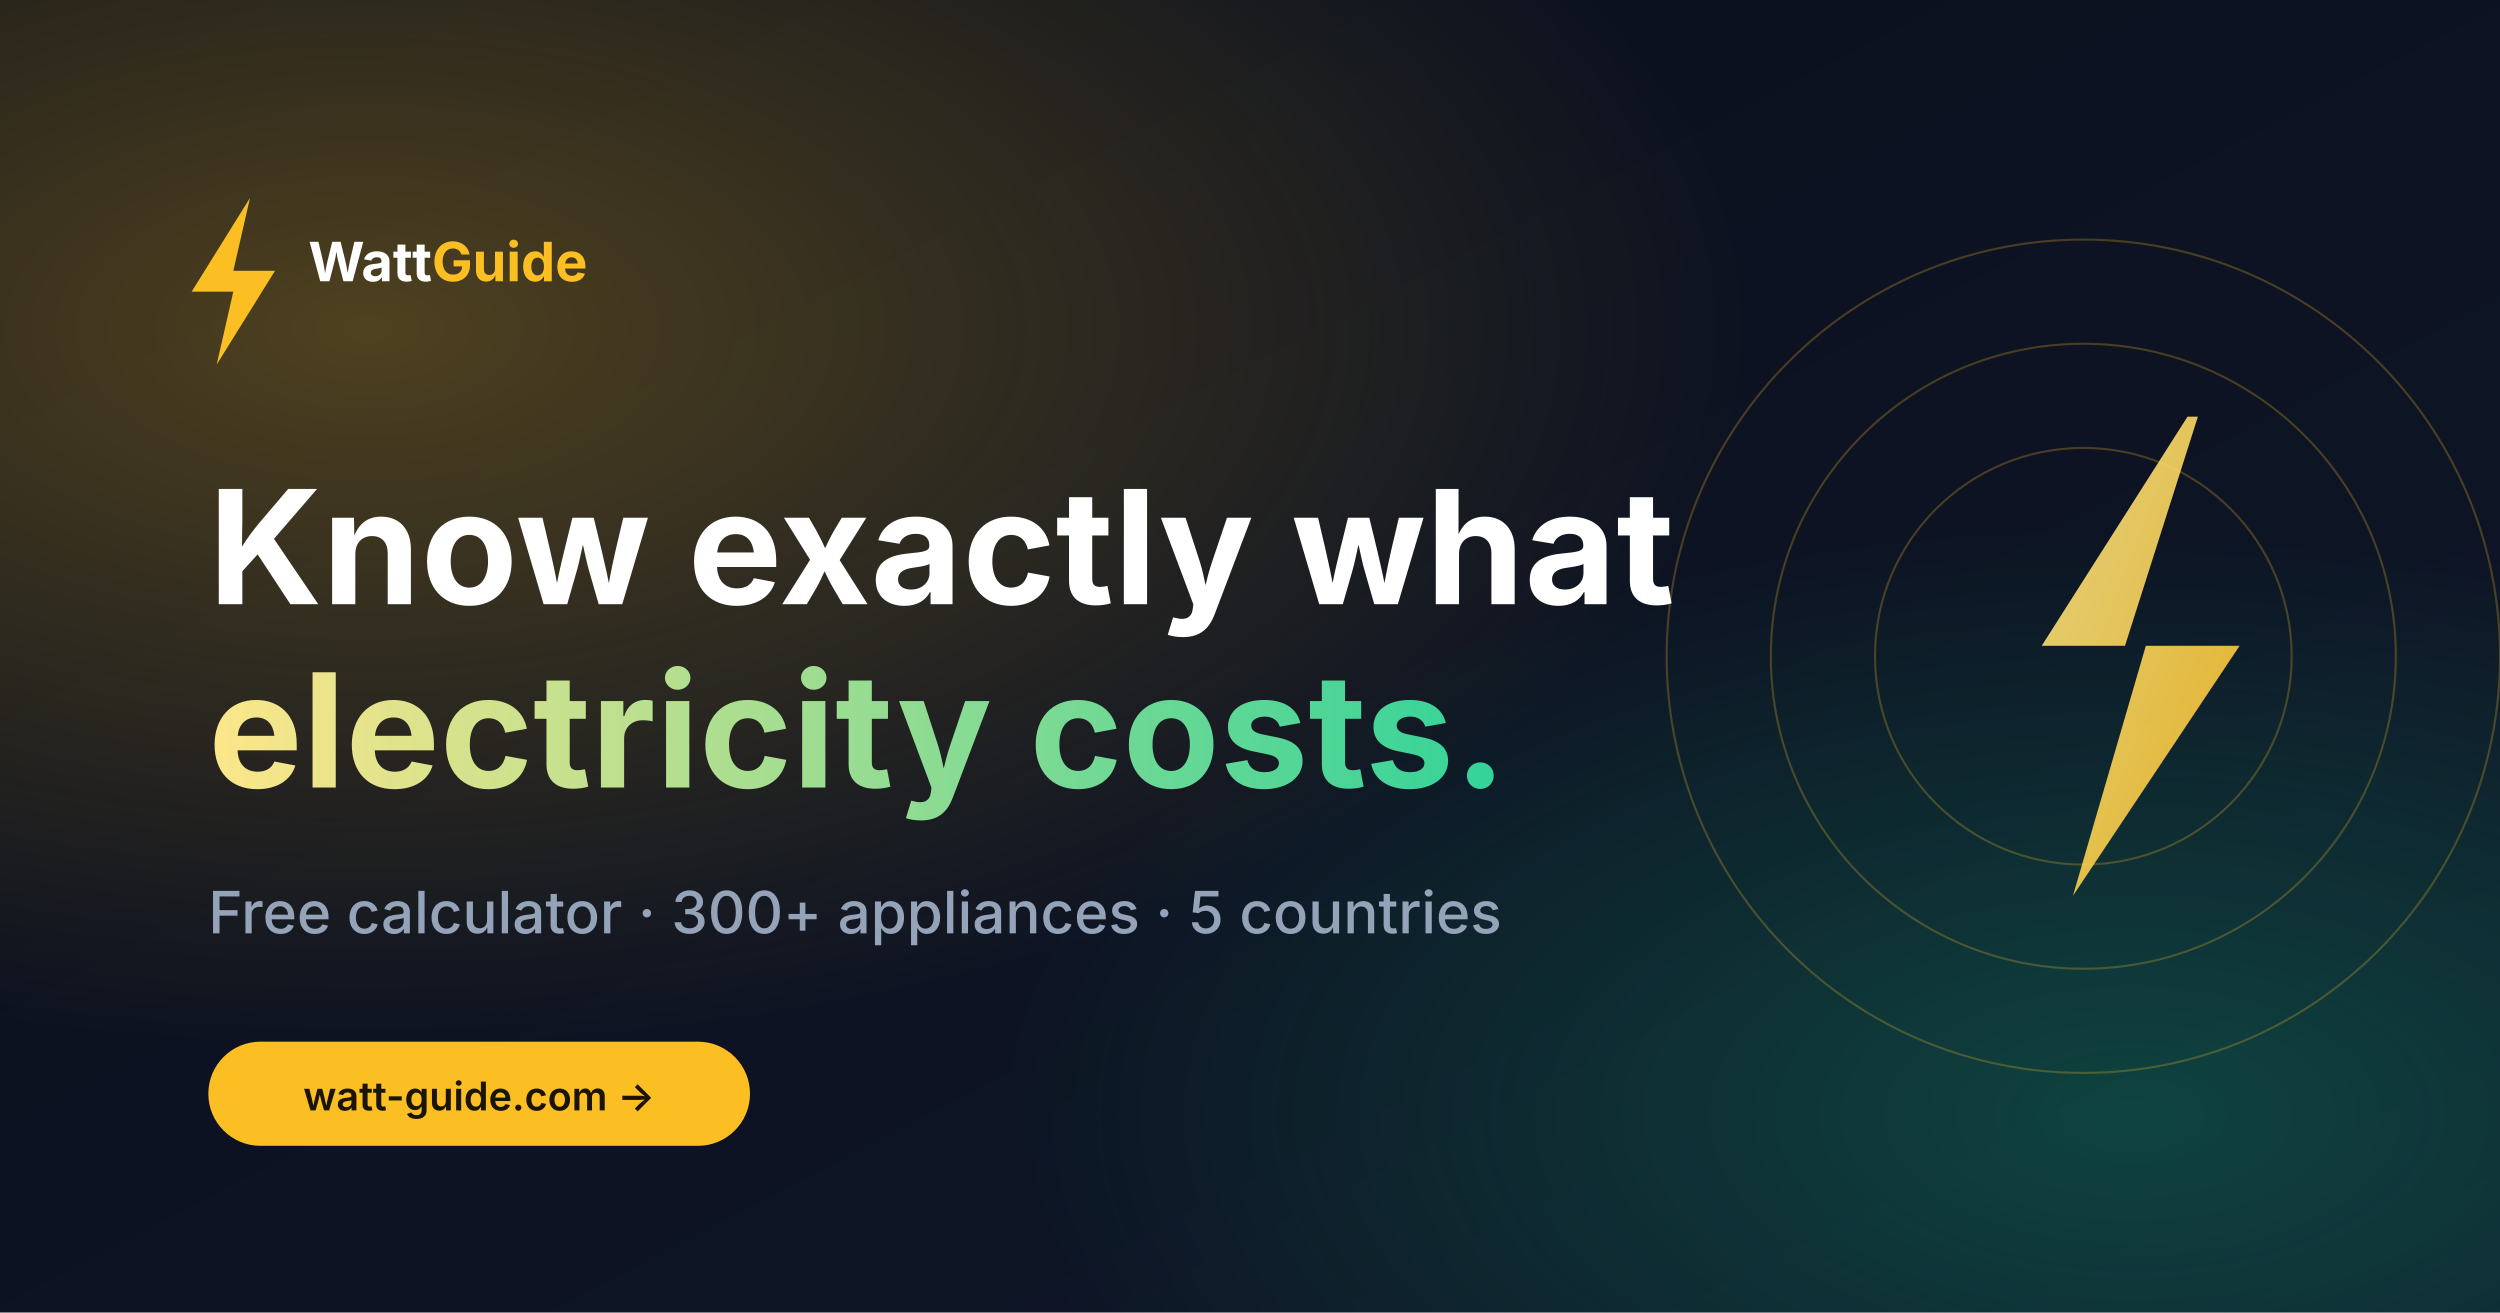
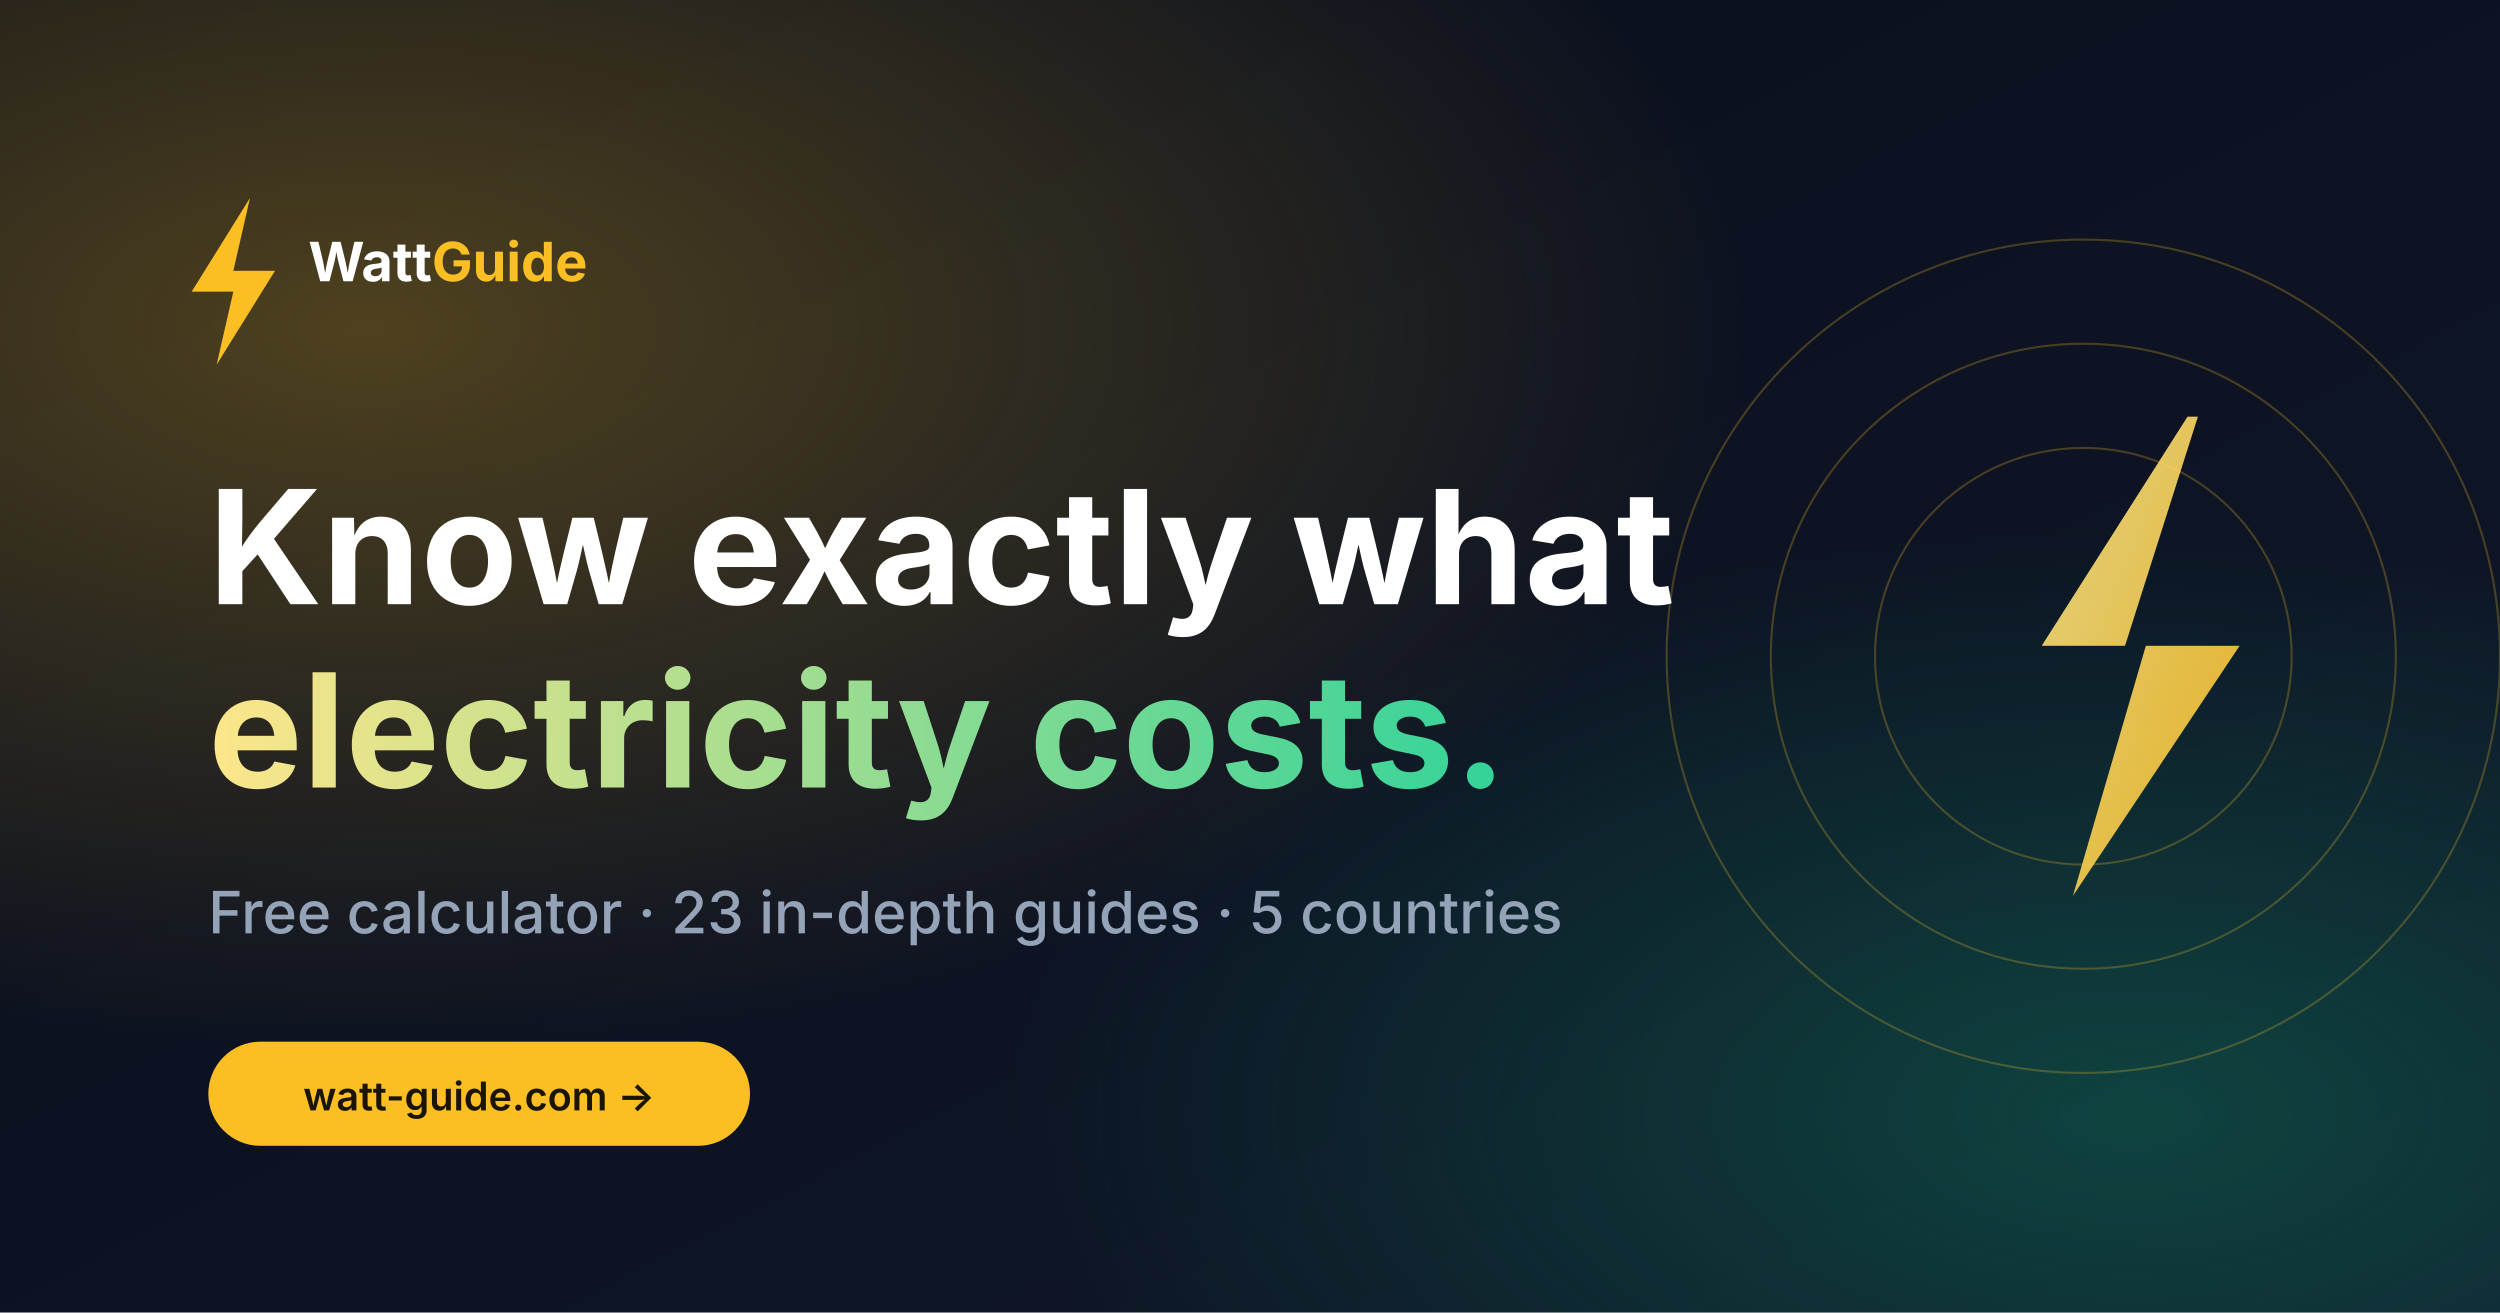
<svg xmlns="http://www.w3.org/2000/svg" viewBox="0 0 1200 630" width="1200" height="630">
  <defs>
    <linearGradient id="bg" x1="0" y1="0" x2="1" y2="1">
      <stop offset="0" stop-color="#0a0e1a" />
      <stop offset="1" stop-color="#0f1729" />
    </linearGradient>
    <radialGradient id="glow1" cx="0.15" cy="0.25" r="0.55">
      <stop offset="0" stop-color="#fbbf24" stop-opacity="0.28" />
      <stop offset="1" stop-color="#fbbf24" stop-opacity="0" />
    </radialGradient>
    <radialGradient id="glow2" cx="0.85" cy="0.85" r="0.45">
      <stop offset="0" stop-color="#10b981" stop-opacity="0.28" />
      <stop offset="1" stop-color="#10b981" stop-opacity="0" />
    </radialGradient>
    <linearGradient id="bolt" x1="0" y1="0" x2="1" y2="1">
      <stop offset="0" stop-color="#fde68a" />
      <stop offset="1" stop-color="#fbbf24" />
    </linearGradient>
    <linearGradient id="txt" x1="0" y1="0" x2="1" y2="0">
      <stop offset="0" stop-color="#fde68a" />
      <stop offset="1" stop-color="#34d399" />
    </linearGradient>
  </defs>
  <rect width="1200" height="630" fill="url(#bg)" />
  <rect width="1200" height="630" fill="url(#glow1)" />
  <rect width="1200" height="630" fill="url(#glow2)" />
  <g opacity="0.25" stroke="#fbbf24" stroke-width="1" fill="none">
    <circle cx="1000" cy="315" r="200" />
    <circle cx="1000" cy="315" r="150" />
    <circle cx="1000" cy="315" r="100" />
  </g>
  <path d="M1050 200 L980 310 L1030 310 L995 430 L1075 310 L1020 310 L1055 200 Z" fill="url(#bolt)" opacity="0.9" />
  <path d="M120 95 L92 140 L112 140 L104 175 L132 130 L112 130 L120 95 Z" fill="#fbbf24" />
  <text x="148" y="135" font-family="Inter, Arial, sans-serif" font-size="26" font-weight="700" fill="#ffffff">
    Watt<tspan fill="#fbbf24">Guide</tspan>
  </text>
  <text x="100" y="290" font-family="'Space Grotesk', Inter, Arial, sans-serif" font-size="76" font-weight="700" fill="#ffffff">Know exactly what</text>
  <text x="100" y="378" font-family="'Space Grotesk', Inter, Arial, sans-serif" font-size="76" font-weight="700" fill="url(#txt)">electricity costs.</text>
-   <text x="100" y="448" font-family="Inter, Arial, sans-serif" font-size="28" font-weight="500" fill="#94a3b8">Free calculator · 300+ appliances · 5 countries</text>
+   <text x="100" y="448" font-family="Inter, Arial, sans-serif" font-size="28" font-weight="500" fill="#94a3b8">Free calculator · 23 in-depth guides · 5 countries</text>
  <rect x="100" y="500" width="260" height="50" rx="25" fill="#fbbf24" />
  <text x="230" y="533" text-anchor="middle" font-family="Inter, Arial, sans-serif" font-size="19" font-weight="600" fill="#1a1400">watt-guide.com →</text>
</svg>
